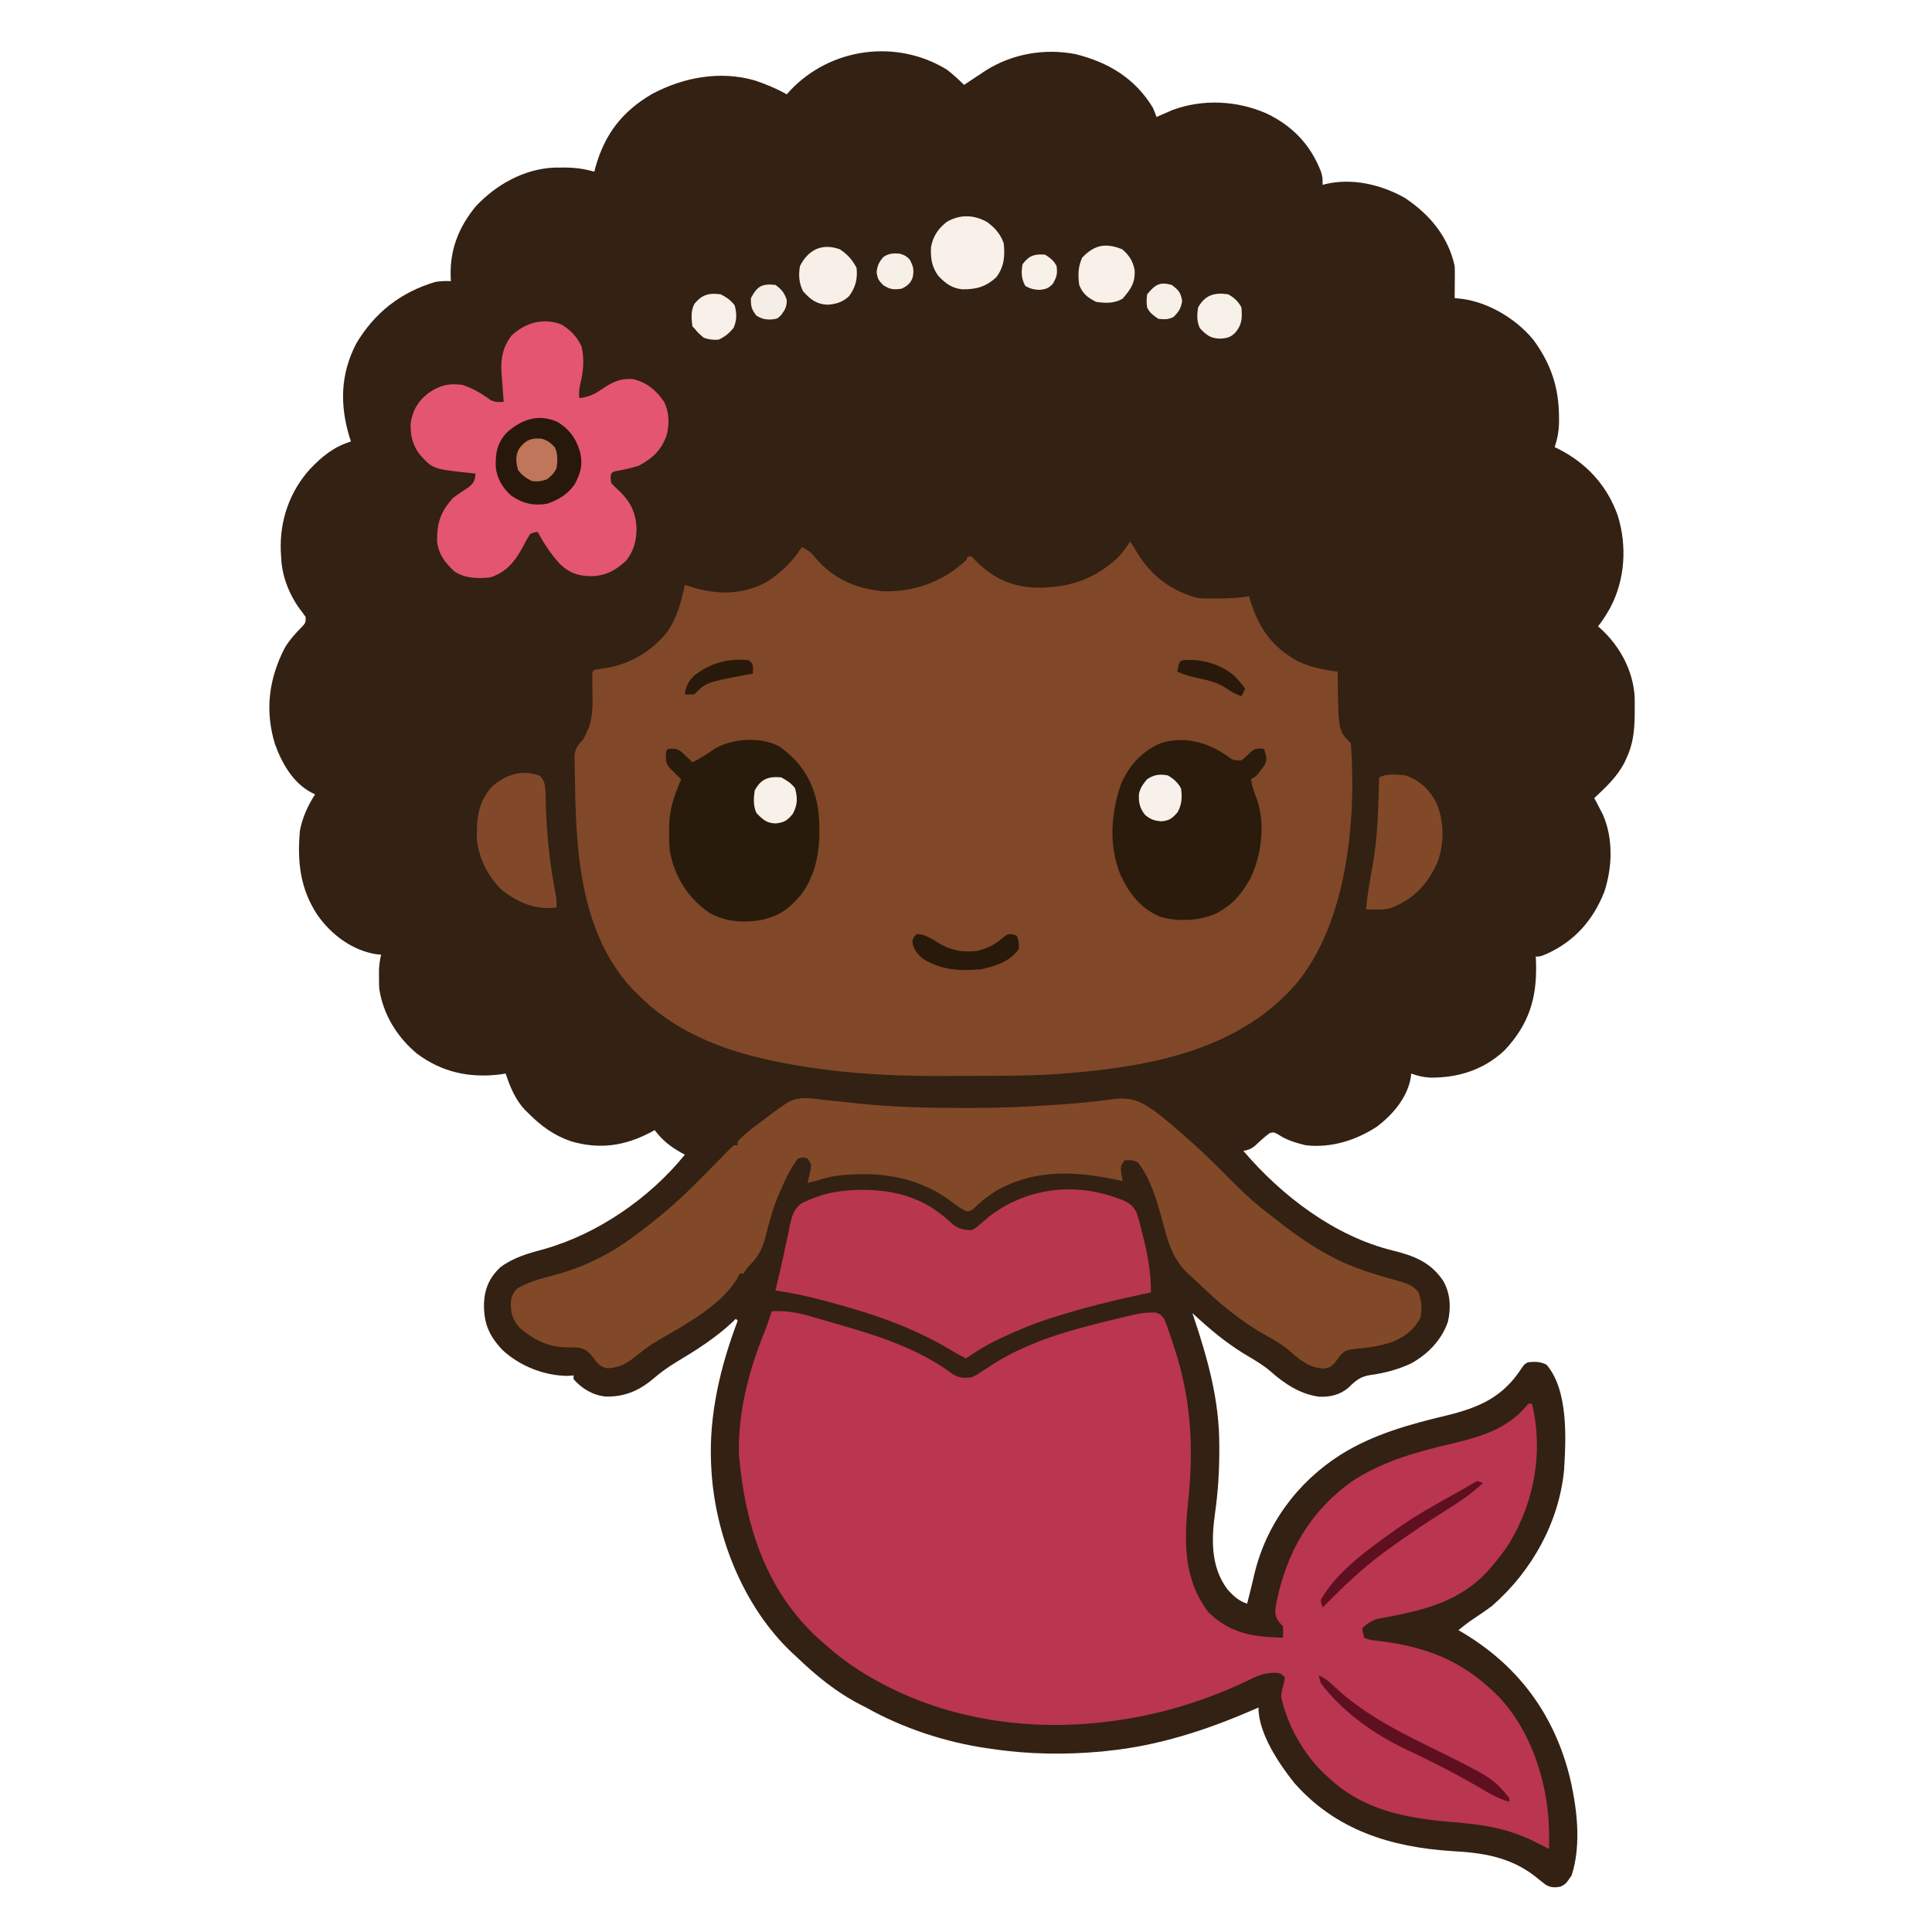
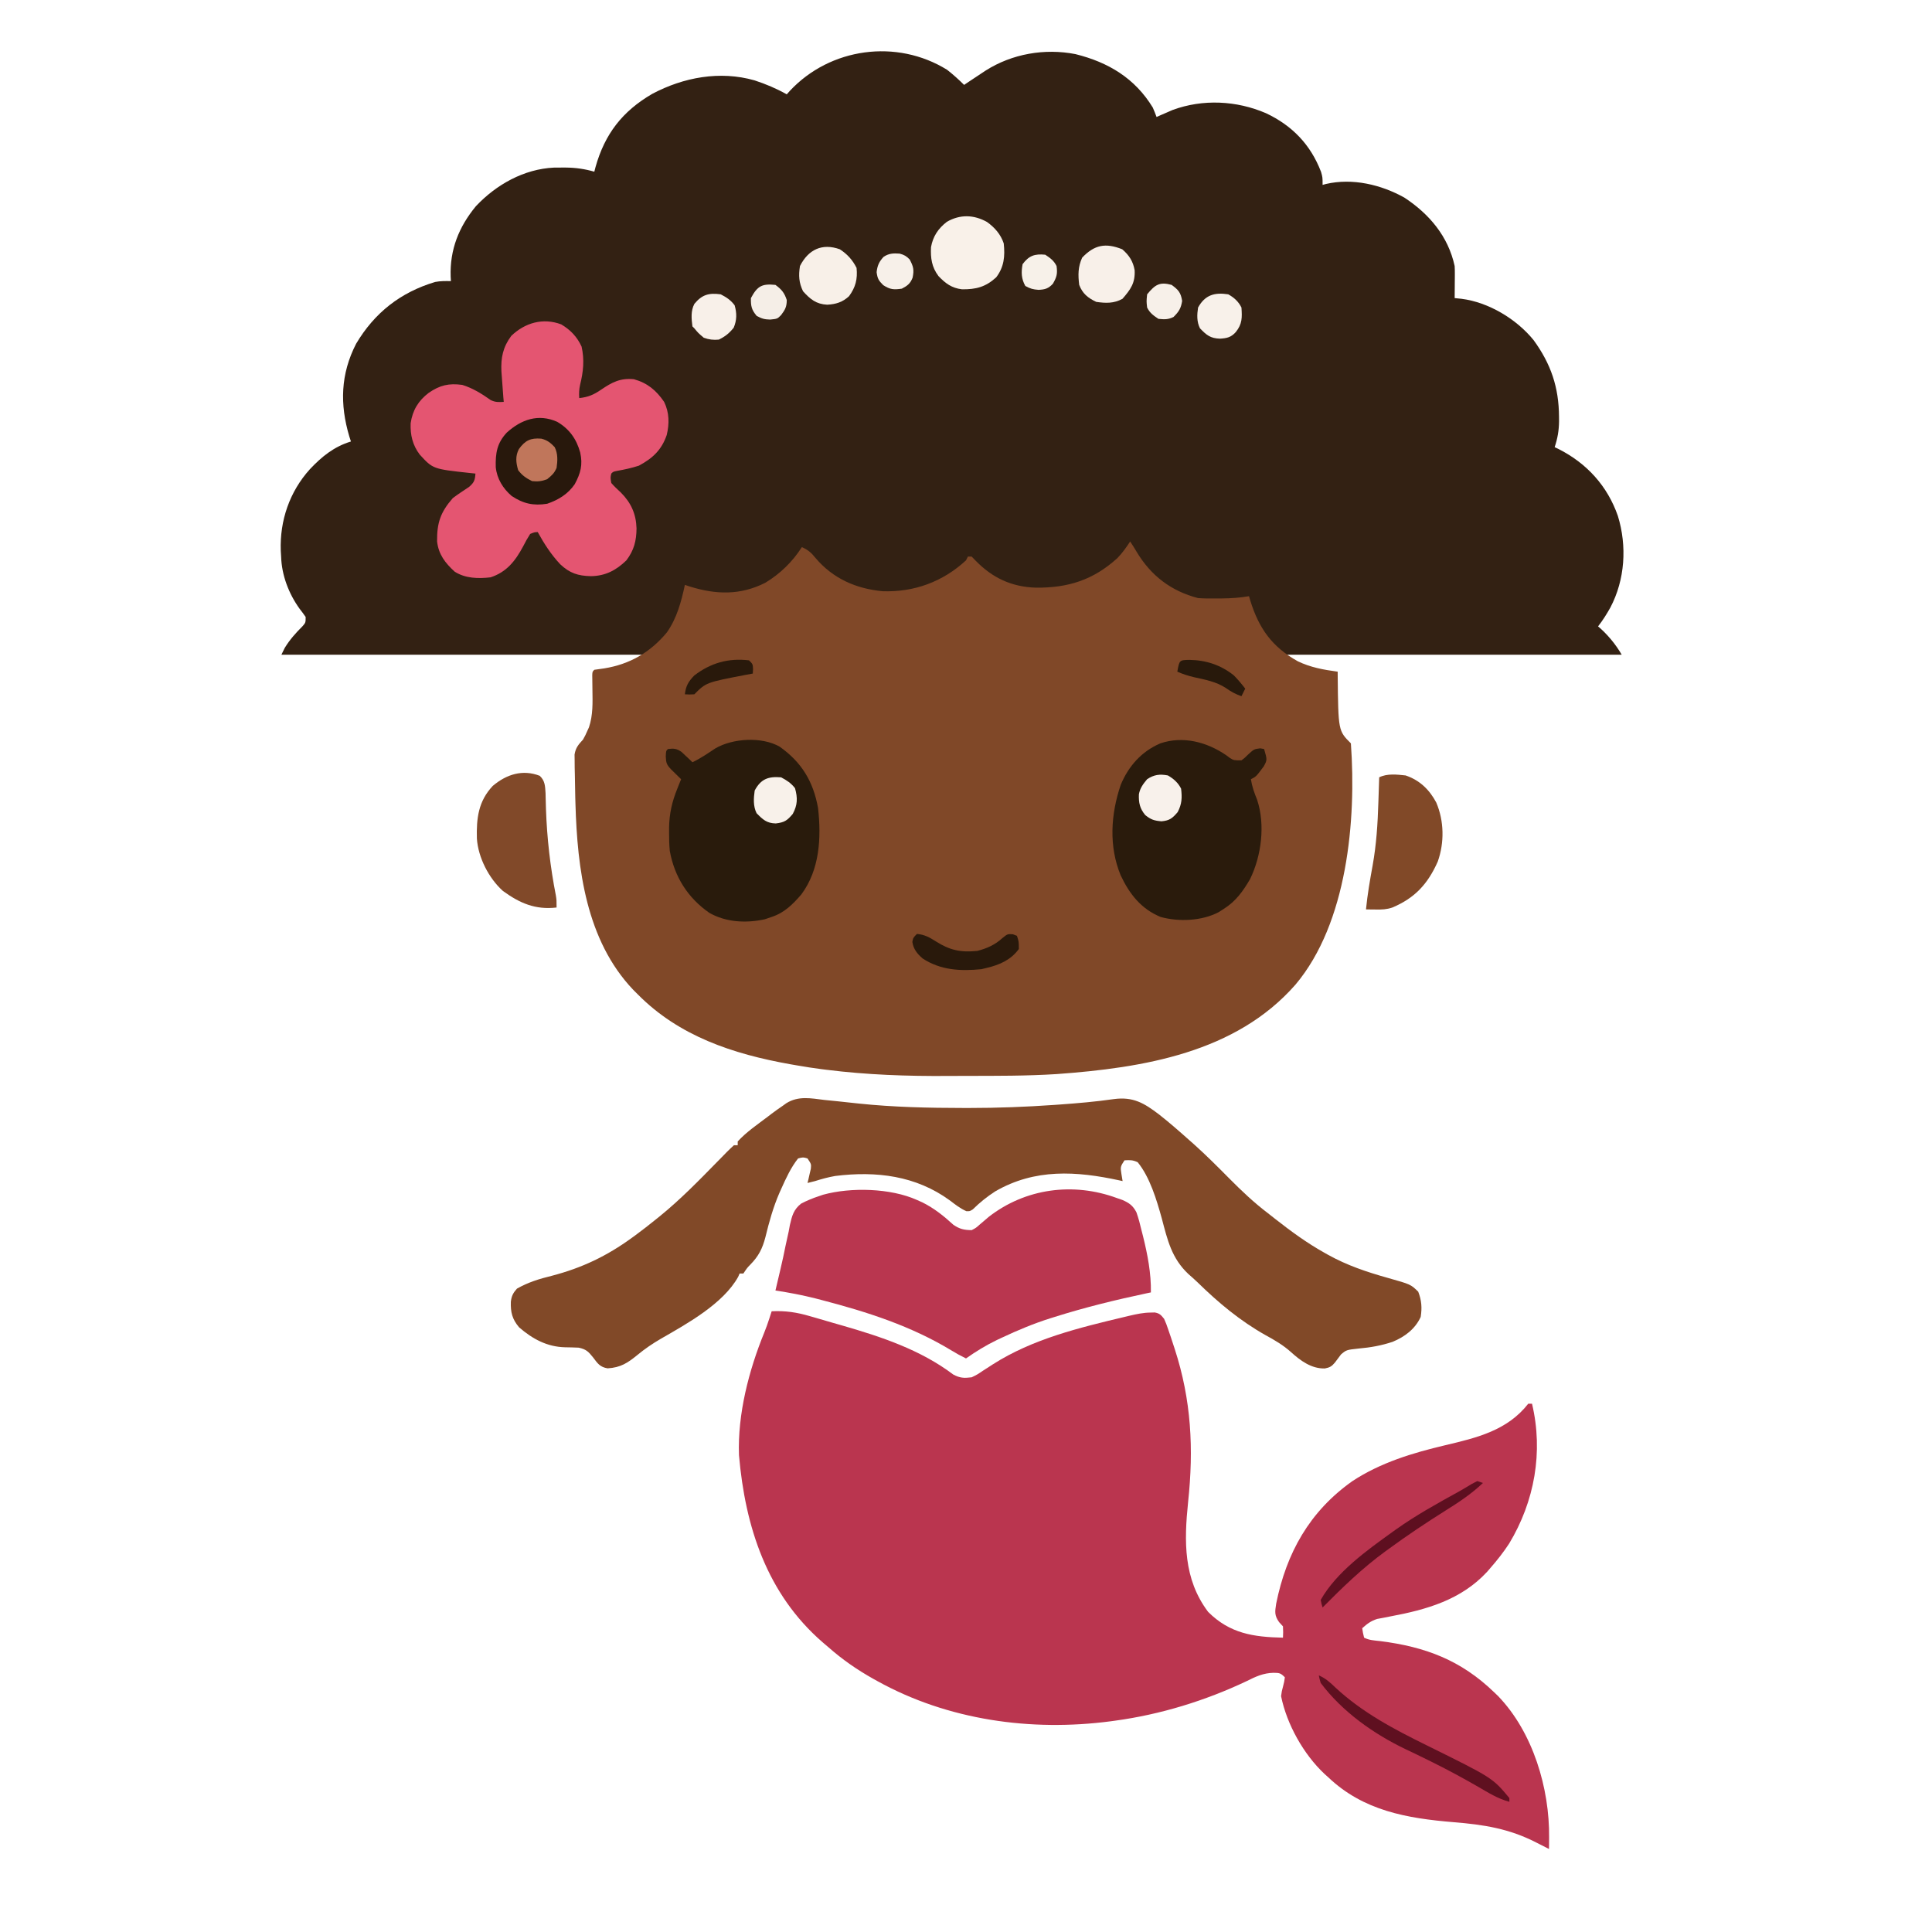
<svg xmlns="http://www.w3.org/2000/svg" viewBox="0 0 1024 1024" preserveAspectRatio="xMidYMid meet" id="mermaid-svg">
-   <path d="M0 0 C3.178 2.501 6.134 5.149 9 8 C9.534 7.636 10.067 7.273 10.617 6.898 C13.066 5.246 15.53 3.62 18 2 C18.396 1.737 18.396 1.737 20.402 0.406 C34.402 -8.488 51.696 -11.498 68.02 -8.316 C85.467 -3.986 99.525 4.463 109 20 C109.71 21.649 110.391 23.311 111 25 C111.762 24.662 112.524 24.325 113.309 23.977 C113.825 23.754 113.825 23.754 116.438 22.625 C117.447 22.184 118.456 21.743 119.496 21.289 C135.551 15.383 153.394 16.285 169 23 C182.906 29.562 192.659 39.657 198.191 54.113 C199 57 199 57 199 61 C199.582 60.841 200.165 60.681 200.765 60.517 C214.85 57.259 229.987 60.842 242.375 67.75 C255.611 76.47 265.581 88.282 269 104 C269.077 105.368 269.108 106.739 269.098 108.109 C269.094 108.863 269.091 109.618 269.088 110.395 C269.08 111.172 269.071 111.949 269.062 112.75 C269.058 113.543 269.053 114.336 269.049 115.152 C269.037 117.102 269.019 119.051 269 121 C270.19 121.121 271.38 121.242 272.605 121.367 C286.979 123.182 301.784 132.082 310.871 143.312 C320.039 155.93 324.221 168.272 324.312 183.875 C324.318 184.672 324.324 185.468 324.329 186.289 C324.269 191.213 323.563 195.329 322 200 C322.666 200.317 323.333 200.634 324.02 200.961 C339.048 208.57 349.944 220.527 355.5 236.438 C360.432 252.489 359.309 270.237 351.5 285.062 C349.528 288.561 347.484 291.842 345 295 C345.485 295.415 345.969 295.83 346.469 296.258 C356.807 305.761 363.805 318.853 364.434 332.988 C364.457 335.096 364.458 337.205 364.438 339.312 C364.434 339.864 364.434 339.864 364.415 342.655 C364.251 350.75 363.498 357.598 360 365 C359.8 365.43 359.8 365.43 358.785 367.605 C354.866 374.933 349.002 380.383 343 386 C343.41 386.773 343.82 387.547 344.242 388.344 C344.781 389.385 345.32 390.427 345.875 391.5 C346.142 392.01 346.142 392.01 347.492 394.594 C353.154 407.385 352.618 422.737 348.262 435.852 C342.301 450.727 332.688 461.754 317.938 468.5 C314.362 470 314.362 470 312 470 C312.046 471.221 312.093 472.441 312.141 473.699 C312.633 492.156 308.298 505.999 295.48 519.676 C284.427 530.033 271.05 534.252 256.184 534.168 C252.445 533.971 249.492 533.299 246 532 C245.884 532.883 245.768 533.766 245.648 534.676 C243.628 545.032 236.208 553.711 228 560 C216.841 567.403 203.402 571.591 190 570 C184.798 568.723 179.86 567.261 175.402 564.238 C173 563 173 563 170.938 563.59 C168.083 565.667 165.57 568.027 163 570.441 C160.945 572.043 159.544 572.585 157 573 C177.43 596.908 205.303 618.218 236.221 625.815 C247.414 628.57 256.361 631.999 263 642 C266.773 648.718 267.106 656.142 265.414 663.574 C262.071 673.343 254.68 680.846 245.73 685.758 C238.806 688.908 231.713 690.822 224.188 691.812 C219.033 692.634 216.56 694.729 212.895 698.312 C208.454 702.267 202.948 703.564 197.055 703.277 C187.318 701.963 178.94 696.542 171.715 690.105 C167.838 686.729 163.617 684.207 159.188 681.625 C150.225 676.267 142.471 670.252 134.719 663.258 C133.831 662.457 132.944 661.657 132.029 660.833 C131.694 660.53 131.694 660.53 130 659 C130.252 659.749 130.503 660.497 130.763 661.269 C138.25 683.673 144.216 704.979 144.25 728.812 C144.252 729.562 144.255 730.312 144.257 731.084 C144.27 742.313 143.647 753.291 142.067 764.425 C140.084 778.47 139.569 793.199 148.383 805.125 C151.476 808.711 154.426 811.475 159 813 C159.182 812.273 159.364 811.546 159.551 810.797 C160.082 808.671 160.616 806.546 161.152 804.422 C161.685 802.27 162.201 800.115 162.691 797.953 C168.898 771.141 185.572 748.585 208.737 733.899 C226.09 723.13 244.778 718.017 264.464 713.283 C281.908 709.042 294.569 703.633 304.625 687.969 C306 686 306 686 308 685 C311.771 684.644 314.257 684.637 317.688 686.312 C329.286 699.792 328.015 725.394 327 742 C324.347 769.886 309.921 795.691 289 814 C285.746 816.495 282.371 818.776 278.945 821.027 C276.166 822.889 273.579 824.873 271 827 C271.822 827.485 272.645 827.969 273.492 828.469 C302.282 845.756 321.058 870.714 329.594 903.266 C333.754 919.941 336.4 940.378 331 957 C327.903 961.548 327.903 961.548 325 963 C321.934 963.511 319.843 963.513 317.145 961.871 C315.066 960.282 313.034 958.645 311 957 C297.826 947.119 283.699 944.995 267.625 944.125 C235.297 942.05 206.065 933.056 184 908 C175.779 897.681 165 881.679 165 868 C163.872 868.496 162.744 868.993 161.582 869.504 C137.232 880.079 111.539 888.36 85 891 C84.023 891.11 83.046 891.219 82.039 891.332 C62.849 893.109 43.062 892.862 24 890 C23.223 889.892 22.446 889.785 21.646 889.674 C-0.665 886.485 -23.351 879.042 -43 868 C-43.958 867.513 -44.916 867.025 -45.902 866.523 C-58.753 859.923 -69.654 850.976 -80 841 C-80.779 840.285 -81.557 839.569 -82.359 838.832 C-108.265 814.35 -123.249 776.109 -125 741 C-125.039 740.274 -125.077 739.549 -125.117 738.801 C-126.29 712.796 -120.179 687.186 -111 663 C-111.33 662.67 -111.66 662.34 -112 662 C-112.274 662.267 -112.274 662.267 -113.66 663.617 C-122.771 672.18 -133.061 678.657 -143.75 685.062 C-148.07 687.672 -151.908 690.479 -155.75 693.75 C-163.282 700.118 -170.932 703.398 -180.891 703.211 C-187.767 702.523 -193.429 699.128 -198 694 C-198 693.34 -198 692.68 -198 692 C-198.505 692.041 -198.505 692.041 -201.062 692.25 C-213.612 692.183 -226.467 687.02 -235.637 678.57 C-242.794 670.987 -245.569 664.593 -245.483 654.071 C-245.207 646.043 -242.577 640.113 -236.75 634.625 C-229.883 629.498 -221.863 627.237 -213.688 625.062 C-185.419 617.129 -157.593 598.031 -139 575 C-139.652 574.648 -140.305 574.296 -140.977 573.934 C-146.881 570.598 -150.896 567.4 -155 562 C-155.762 562.41 -156.524 562.82 -157.309 563.242 C-170.97 570.371 -184.079 572.315 -199.195 567.965 C-208.495 564.765 -215.055 559.933 -222 553 C-222.295 552.711 -222.295 552.711 -223.785 551.25 C-228.887 545.822 -231.667 538.999 -234 532 C-235.052 532.165 -236.104 532.33 -237.188 532.5 C-253.415 534.414 -267.755 531.286 -280.938 521.5 C-291.554 512.664 -298.914 500.769 -301 487 C-301.091 484.835 -301.13 482.667 -301.125 480.5 C-301.126 479.948 -301.126 479.948 -301.133 477.156 C-301.013 474.315 -300.649 471.762 -300 469 C-301.013 468.898 -302.026 468.796 -303.07 468.691 C-315.618 466.484 -326.382 458.371 -333.62 448.158 C-342.952 434.201 -344.575 419.471 -343 403 C-341.601 396 -338.815 389.995 -335 384 C-335.296 383.86 -335.296 383.86 -336.793 383.152 C-346.697 377.981 -352.492 367.711 -356.223 357.512 C-361.733 339.707 -359.516 322.717 -351.051 306.348 C-348.412 302.041 -345.297 298.539 -341.723 294.988 C-340 293 -340 293 -340 290 C-341.007 288.523 -342.081 287.091 -343.188 285.688 C-348.935 277.725 -352.714 267.887 -353 258 C-353.062 256.976 -353.124 255.953 -353.188 254.898 C-353.755 238.907 -348.506 223.599 -337.75 211.688 C-331.425 204.969 -324.894 199.695 -316 197 C-316.289 196.103 -316.577 195.206 -316.875 194.281 C-321.931 177.287 -321.515 161.267 -313.25 145.188 C-303.477 128.736 -289.697 117.93 -271.352 112.445 C-268.533 111.912 -265.862 111.926 -263 112 C-263.046 111.201 -263.093 110.402 -263.141 109.578 C-263.609 95.339 -258.839 83.308 -249.781 72.305 C-238.981 60.838 -224.29 52.562 -208.328 51.832 C-206.969 51.817 -205.609 51.811 -204.25 51.812 C-203.544 51.812 -202.838 51.811 -202.111 51.811 C-196.783 51.864 -192.107 52.541 -187 54 C-186.792 53.201 -186.585 52.402 -186.371 51.578 C-181.437 33.988 -172.112 21.959 -156.305 12.754 C-139.756 3.971 -120.47 0.357 -102.082 5.591 C-96.142 7.53 -90.449 9.935 -85 13 C-84.72 12.685 -84.72 12.685 -83.305 11.094 C-61.962 -11.69 -26.801 -16.58 0 0 Z " fill="#332113" transform="translate(502,37)" />
-   <path d="M0 0 C1.184 1.776 2.335 3.575 3.41 5.418 C10.947 18.05 21.611 26.256 36 30 C39.317 30.254 42.612 30.234 45.938 30.188 C46.372 30.187 46.372 30.187 48.568 30.186 C53.478 30.152 58.16 29.823 63 29 C63.219 29.75 63.438 30.5 63.664 31.273 C68.276 46.158 75.215 55.87 88.871 63.492 C95.666 66.767 102.575 67.995 110 69 C110.004 69.694 110.008 70.389 110.012 71.104 C110.315 100.315 110.315 100.315 117 107 C119.937 147.677 115.11 202.215 87.688 234.812 C55.987 271.024 6.876 278.978 -38.959 282.286 C-54.9 283.296 -70.883 283.222 -86.849 283.24 C-90.139 283.245 -93.427 283.258 -96.717 283.281 C-118.347 283.428 -139.518 282.689 -161 280 C-161.856 279.893 -162.713 279.786 -163.595 279.675 C-167.937 279.113 -172.251 278.444 -176.562 277.688 C-177.79 277.476 -179.017 277.264 -180.281 277.046 C-210.467 271.639 -239.074 262.214 -261 240 C-261.811 239.188 -262.622 238.376 -263.457 237.539 C-288.31 211.374 -293.015 173.528 -294 139 C-294.034 137.816 -294.068 136.633 -294.103 135.414 C-294.2 131.484 -294.261 127.555 -294.312 123.625 C-294.342 122.358 -294.372 121.091 -294.403 119.786 C-294.41 118.591 -294.418 117.395 -294.426 116.164 C-294.44 115.096 -294.455 114.028 -294.47 112.928 C-293.886 109.293 -292.448 107.69 -290 105 C-288.77 102.789 -288.77 102.789 -287.812 100.625 C-287.489 99.916 -287.165 99.207 -286.832 98.477 C-284.654 91.995 -284.902 85.37 -285 78.625 C-285.025 76.826 -285.046 75.026 -285.062 73.227 C-285.074 72.438 -285.086 71.65 -285.098 70.838 C-285 69 -285 69 -284 68 C-282.233 67.724 -280.461 67.48 -278.688 67.25 C-265.169 65.05 -254.305 58.742 -245.562 48.219 C-240.223 40.636 -237.923 31.958 -236 23 C-235.564 23.144 -235.564 23.144 -233.359 23.875 C-219.564 28.175 -206.59 28.587 -193.375 21.875 C-185.49 17.115 -178.941 10.741 -174 3 C-170.716 4.399 -168.966 5.975 -166.75 8.75 C-157.487 19.653 -145.362 25.011 -131.234 26.359 C-114.55 26.948 -99.354 21.404 -87 10 C-86.67 9.34 -86.34 8.68 -86 8 C-85.34 8 -84.68 8 -84 8 C-83.67 8.34 -83.67 8.34 -82 10.062 C-72.996 19.329 -62.859 24.056 -50.037 24.47 C-32.985 24.643 -19.588 20.468 -6.762 8.812 C-4.117 6.091 -2.073 3.174 0 0 Z " fill="#804828" transform="translate(599,287)" />
+   <defs>
+     <clipPath id="hair-clip">
+       <rect x="-512" y="-512" width="2048" height="822" />
+     </clipPath>
+   </defs>
+   <path d="M0 0 C3.178 2.501 6.134 5.149 9 8 C9.534 7.636 10.067 7.273 10.617 6.898 C13.066 5.246 15.53 3.62 18 2 C18.396 1.737 18.396 1.737 20.402 0.406 C34.402 -8.488 51.696 -11.498 68.02 -8.316 C85.467 -3.986 99.525 4.463 109 20 C109.71 21.649 110.391 23.311 111 25 C111.762 24.662 112.524 24.325 113.309 23.977 C113.825 23.754 113.825 23.754 116.438 22.625 C117.447 22.184 118.456 21.743 119.496 21.289 C135.551 15.383 153.394 16.285 169 23 C182.906 29.562 192.659 39.657 198.191 54.113 C199 57 199 57 199 61 C199.582 60.841 200.165 60.681 200.765 60.517 C214.85 57.259 229.987 60.842 242.375 67.75 C255.611 76.47 265.581 88.282 269 104 C269.077 105.368 269.108 106.739 269.098 108.109 C269.094 108.863 269.091 109.618 269.088 110.395 C269.08 111.172 269.071 111.949 269.062 112.75 C269.058 113.543 269.053 114.336 269.049 115.152 C269.037 117.102 269.019 119.051 269 121 C270.19 121.121 271.38 121.242 272.605 121.367 C286.979 123.182 301.784 132.082 310.871 143.312 C320.039 155.93 324.221 168.272 324.312 183.875 C324.318 184.672 324.324 185.468 324.329 186.289 C324.269 191.213 323.563 195.329 322 200 C322.666 200.317 323.333 200.634 324.02 200.961 C339.048 208.57 349.944 220.527 355.5 236.438 C360.432 252.489 359.309 270.237 351.5 285.062 C349.528 288.561 347.484 291.842 345 295 C345.485 295.415 345.969 295.83 346.469 296.258 C356.807 305.761 363.805 318.853 364.434 332.988 C364.457 335.096 364.458 337.205 364.438 339.312 C364.434 339.864 364.434 339.864 364.415 342.655 C364.251 350.75 363.498 357.598 360 365 C359.8 365.43 359.8 365.43 358.785 367.605 C354.866 374.933 349.002 380.383 343 386 C343.41 386.773 343.82 387.547 344.242 388.344 C344.781 389.385 345.32 390.427 345.875 391.5 C346.142 392.01 346.142 392.01 347.492 394.594 C353.154 407.385 352.618 422.737 348.262 435.852 C342.301 450.727 332.688 461.754 317.938 468.5 C314.362 470 314.362 470 312 470 C312.046 471.221 312.093 472.441 312.141 473.699 C312.633 492.156 308.298 505.999 295.48 519.676 C284.427 530.033 271.05 534.252 256.184 534.168 C252.445 533.971 249.492 533.299 246 532 C245.884 532.883 245.768 533.766 245.648 534.676 C243.628 545.032 236.208 553.711 228 560 C216.841 567.403 203.402 571.591 190 570 C184.798 568.723 179.86 567.261 175.402 564.238 C173 563 173 563 170.938 563.59 C168.083 565.667 165.57 568.027 163 570.441 C160.945 572.043 159.544 572.585 157 573 C177.43 596.908 205.303 618.218 236.221 625.815 C247.414 628.57 256.361 631.999 263 642 C266.773 648.718 267.106 656.142 265.414 663.574 C262.071 673.343 254.68 680.846 245.73 685.758 C238.806 688.908 231.713 690.822 224.188 691.812 C219.033 692.634 216.56 694.729 212.895 698.312 C208.454 702.267 202.948 703.564 197.055 703.277 C187.318 701.963 178.94 696.542 171.715 690.105 C167.838 686.729 163.617 684.207 159.188 681.625 C150.225 676.267 142.471 670.252 134.719 663.258 C133.831 662.457 132.944 661.657 132.029 660.833 C131.694 660.53 131.694 660.53 130 659 C130.252 659.749 130.503 660.497 130.763 661.269 C138.25 683.673 144.216 704.979 144.25 728.812 C144.252 729.562 144.255 730.312 144.257 731.084 C144.27 742.313 143.647 753.291 142.067 764.425 C140.084 778.47 139.569 793.199 148.383 805.125 C151.476 808.711 154.426 811.475 159 813 C159.182 812.273 159.364 811.546 159.551 810.797 C160.082 808.671 160.616 806.546 161.152 804.422 C161.685 802.27 162.201 800.115 162.691 797.953 C168.898 771.141 185.572 748.585 208.737 733.899 C226.09 723.13 244.778 718.017 264.464 713.283 C281.908 709.042 294.569 703.633 304.625 687.969 C306 686 306 686 308 685 C311.771 684.644 314.257 684.637 317.688 686.312 C329.286 699.792 328.015 725.394 327 742 C324.347 769.886 309.921 795.691 289 814 C285.746 816.495 282.371 818.776 278.945 821.027 C276.166 822.889 273.579 824.873 271 827 C271.822 827.485 272.645 827.969 273.492 828.469 C302.282 845.756 321.058 870.714 329.594 903.266 C333.754 919.941 336.4 940.378 331 957 C327.903 961.548 327.903 961.548 325 963 C321.934 963.511 319.843 963.513 317.145 961.871 C315.066 960.282 313.034 958.645 311 957 C297.826 947.119 283.699 944.995 267.625 944.125 C235.297 942.05 206.065 933.056 184 908 C175.779 897.681 165 881.679 165 868 C163.872 868.496 162.744 868.993 161.582 869.504 C137.232 880.079 111.539 888.36 85 891 C84.023 891.11 83.046 891.219 82.039 891.332 C62.849 893.109 43.062 892.862 24 890 C23.223 889.892 22.446 889.785 21.646 889.674 C-0.665 886.485 -23.351 879.042 -43 868 C-43.958 867.513 -44.916 867.025 -45.902 866.523 C-58.753 859.923 -69.654 850.976 -80 841 C-80.779 840.285 -81.557 839.569 -82.359 838.832 C-108.265 814.35 -123.249 776.109 -125 741 C-125.039 740.274 -125.077 739.549 -125.117 738.801 C-126.29 712.796 -120.179 687.186 -111 663 C-111.33 662.67 -111.66 662.34 -112 662 C-112.274 662.267 -112.274 662.267 -113.66 663.617 C-122.771 672.18 -133.061 678.657 -143.75 685.062 C-148.07 687.672 -151.908 690.479 -155.75 693.75 C-163.282 700.118 -170.932 703.398 -180.891 703.211 C-187.767 702.523 -193.429 699.128 -198 694 C-198 693.34 -198 692.68 -198 692 C-198.505 692.041 -198.505 692.041 -201.062 692.25 C-213.612 692.183 -226.467 687.02 -235.637 678.57 C-242.794 670.987 -245.569 664.593 -245.483 654.071 C-245.207 646.043 -242.577 640.113 -236.75 634.625 C-229.883 629.498 -221.863 627.237 -213.688 625.062 C-185.419 617.129 -157.593 598.031 -139 575 C-139.652 574.648 -140.305 574.296 -140.977 573.934 C-146.881 570.598 -150.896 567.4 -155 562 C-155.762 562.41 -156.524 562.82 -157.309 563.242 C-170.97 570.371 -184.079 572.315 -199.195 567.965 C-208.495 564.765 -215.055 559.933 -222 553 C-222.295 552.711 -222.295 552.711 -223.785 551.25 C-228.887 545.822 -231.667 538.999 -234 532 C-235.052 532.165 -236.104 532.33 -237.188 532.5 C-253.415 534.414 -267.755 531.286 -280.938 521.5 C-291.554 512.664 -298.914 500.769 -301 487 C-301.091 484.835 -301.13 482.667 -301.125 480.5 C-301.126 479.948 -301.126 479.948 -301.133 477.156 C-301.013 474.315 -300.649 471.762 -300 469 C-301.013 468.898 -302.026 468.796 -303.07 468.691 C-315.618 466.484 -326.382 458.371 -333.62 448.158 C-342.952 434.201 -344.575 419.471 -343 403 C-341.601 396 -338.815 389.995 -335 384 C-335.296 383.86 -335.296 383.86 -336.793 383.152 C-346.697 377.981 -352.492 367.711 -356.223 357.512 C-361.733 339.707 -359.516 322.717 -351.051 306.348 C-348.412 302.041 -345.297 298.539 -341.723 294.988 C-340 293 -340 293 -340 290 C-341.007 288.523 -342.081 287.091 -343.188 285.688 C-348.935 277.725 -352.714 267.887 -353 258 C-353.062 256.976 -353.124 255.953 -353.188 254.898 C-353.755 238.907 -348.506 223.599 -337.75 211.688 C-331.425 204.969 -324.894 199.695 -316 197 C-316.289 196.103 -316.577 195.206 -316.875 194.281 C-321.931 177.287 -321.515 161.267 -313.25 145.188 C-303.477 128.736 -289.697 117.93 -271.352 112.445 C-268.533 111.912 -265.862 111.926 -263 112 C-263.046 111.201 -263.093 110.402 -263.141 109.578 C-263.609 95.339 -258.839 83.308 -249.781 72.305 C-238.981 60.838 -224.29 52.562 -208.328 51.832 C-206.969 51.817 -205.609 51.811 -204.25 51.812 C-203.544 51.812 -202.838 51.811 -202.111 51.811 C-196.783 51.864 -192.107 52.541 -187 54 C-186.792 53.201 -186.585 52.402 -186.371 51.578 C-181.437 33.988 -172.112 21.959 -156.305 12.754 C-139.756 3.971 -120.47 0.357 -102.082 5.591 C-96.142 7.53 -90.449 9.935 -85 13 C-84.72 12.685 -84.72 12.685 -83.305 11.094 C-61.962 -11.69 -26.801 -16.58 0 0 Z " fill="#332113" transform="translate(502,37)" clip-path="url(#hair-clip)" />
+   <path d="M0 0 C1.184 1.776 2.335 3.575 3.41 5.418 C10.947 18.05 21.611 26.256 36 30 C39.317 30.254 42.612 30.234 45.938 30.188 C46.372 30.187 46.372 30.187 48.568 30.186 C53.478 30.152 58.16 29.823 63 29 C63.219 29.75 63.438 30.5 63.664 31.273 C68.276 46.158 75.215 55.87 88.871 63.492 C95.666 66.767 102.575 67.995 110 69 C110.004 69.694 110.008 70.389 110.012 71.104 C110.315 100.315 110.315 100.315 117 107 C119.937 147.677 115.11 202.215 87.688 234.812 C55.987 271.024 6.876 278.978 -38.959 282.286 C-54.9 283.296 -70.883 283.222 -86.849 283.24 C-90.139 283.245 -93.427 283.258 -96.717 283.281 C-118.347 283.428 -139.518 282.689 -161 280 C-161.856 279.893 -162.713 279.786 -163.595 279.675 C-167.937 279.113 -172.251 278.444 -176.562 277.688 C-177.79 277.476 -179.017 277.264 -180.281 277.046 C-210.467 271.639 -239.074 262.214 -261 240 C-261.811 239.188 -262.622 238.376 -263.457 237.539 C-288.31 211.374 -293.015 173.528 -294 139 C-294.034 137.816 -294.068 136.633 -294.103 135.414 C-294.2 131.484 -294.261 127.555 -294.312 123.625 C-294.342 122.358 -294.372 121.091 -294.403 119.786 C-294.41 118.591 -294.418 117.395 -294.426 116.164 C-294.44 115.096 -294.455 114.028 -294.47 112.928 C-293.886 109.293 -292.448 107.69 -290 105 C-288.77 102.789 -288.77 102.789 -287.812 100.625 C-287.489 99.916 -287.165 99.207 -286.832 98.477 C-284.654 91.995 -284.902 85.37 -285 78.625 C-285.025 76.826 -285.046 75.026 -285.062 73.227 C-285.074 72.438 -285.086 71.65 -285.098 70.838 C-285 69 -285 69 -284 68 C-282.233 67.724 -280.461 67.48 -278.688 67.25 C-265.169 65.05 -254.305 58.742 -245.562 48.219 C-240.223 40.636 -237.923 31.958 -236 23 C-235.564 23.144 -235.564 23.144 -233.359 23.875 C-219.564 28.175 -206.59 28.587 -193.375 21.875 C-185.49 17.115 -178.941 10.741 -174 3 C-170.716 4.399 -168.966 5.975 -166.75 8.75 C-157.487 19.653 -145.362 25.011 -131.234 26.359 C-114.55 26.948 -99.354 21.404 -87 10 C-86.67 9.34 -86.34 8.68 -86 8 C-85.34 8 -84.68 8 -84 8 C-83.67 8.34 -83.67 8.34 -82 10.062 C-72.996 19.329 -62.859 24.056 -50.037 24.47 C-32.985 24.643 -19.588 20.468 -6.762 8.812 C-4.117 6.091 -2.073 3.174 0 0 Z " fill="#804828" transform="translate(599,287)" clip-path="url(#hair-clip)" />
  <path d="M0 0 C7.273 -0.368 13.415 0.563 20.375 2.625 C21.325 2.896 22.276 3.168 23.255 3.448 C26.174 4.286 29.087 5.143 32 6 C33.735 6.497 35.471 6.993 37.207 7.488 C58.03 13.498 78.784 20.346 96.254 33.531 C99.816 35.436 102.006 35.494 106 35 C109 33.531 109 33.531 112 31.5 C113.15 30.756 114.303 30.015 115.457 29.277 C115.751 29.087 115.751 29.087 117.241 28.125 C138.241 14.701 163.002 8.712 187 3 C187.859 2.795 188.717 2.589 189.602 2.378 C193.373 1.504 196.985 0.709 200.875 0.688 C201.594 0.671 202.314 0.654 203.055 0.637 C205.664 1.124 206.316 1.946 208 4 C209.195 6.761 209.195 6.761 210.34 10.117 C210.551 10.735 210.551 10.735 211.618 13.861 C212.06 15.198 212.5 16.536 212.938 17.875 C213.049 18.215 213.049 18.215 213.613 19.934 C222.436 47.034 223.734 72.849 220.723 101.095 C218.571 121.979 218.187 141.827 231.312 159.312 C242.85 170.85 255.415 172.66 271 173 C271.129 170.141 271.129 170.141 271 167 C270.319 166.257 269.639 165.515 268.938 164.75 C266.391 161.135 266.755 159.246 267.398 154.984 C272.831 128.035 285.08 106.087 307.828 90 C322.776 80.188 339.742 75.072 357 71 C373.78 67.033 389.916 63.201 401 49 C401.66 49 402.32 49 403 49 C409.075 74.563 404.349 100.791 390.883 123.117 C387.895 127.691 384.594 131.89 381 136 C380.704 136.344 380.704 136.344 379.207 138.082 C365.406 153.001 347.105 158.155 327.758 161.76 C327.164 161.877 327.164 161.877 324.156 162.473 C323.092 162.671 322.028 162.87 320.932 163.074 C317.591 164.129 315.586 165.672 313 168 C313.375 170.438 313.375 170.438 314 173 C316.781 174.391 319.408 174.459 322.5 174.812 C346.477 177.848 365.327 184.91 383 202 C383.678 202.652 384.356 203.305 385.055 203.977 C403.504 223.167 412.335 252.803 412.062 279 C412.058 279.567 412.058 279.567 412.035 282.438 C412.024 283.283 412.012 284.129 412 285 C409.756 283.886 407.524 282.753 405.301 281.598 C390.903 274.201 377.53 272.101 361.448 270.798 C336.739 268.741 313.659 264.772 295 247 C294.35 246.416 293.701 245.832 293.031 245.23 C281.924 234.829 273.02 218.902 270 204 C270.363 201.328 270.363 201.328 271 199 C271.688 196.312 271.688 196.312 272 194 C269.665 191.665 269.137 191.68 265.957 191.621 C260.522 191.75 256.481 193.658 251.688 196.062 C229.796 206.436 206.032 213.733 182 217 C181.626 217.051 181.626 217.051 179.731 217.312 C137.557 222.862 93.456 216.768 56 196 C55.352 195.641 54.703 195.283 54.035 194.914 C45.323 190.034 37.505 184.628 30 178 C29.512 177.584 29.512 177.584 27.043 175.48 C-2.581 149.799 -14.031 114.23 -17.324 76.262 C-18.111 54.473 -12.092 31.27 -3.896 11.218 C-2.918 8.798 -2.051 6.359 -1.25 3.875 C-0.833 2.583 -0.417 1.292 0 0 Z " fill="#BA354F" transform="translate(409,695)" />
  <path d="M0 0 C2.385 0.242 4.771 0.481 7.156 0.719 C10.8 1.103 14.444 1.494 18.086 1.895 C36.539 3.826 55.083 4.233 73.625 4.25 C74.594 4.252 75.563 4.253 76.561 4.255 C91.687 4.257 106.725 3.688 121.812 2.625 C122.713 2.562 123.613 2.499 124.541 2.434 C134.186 1.742 143.794 0.923 153.369 -0.459 C163.595 -1.82 169.398 1.665 177.227 7.613 C182.665 11.867 187.848 16.407 193 21 C193.951 21.839 194.903 22.678 195.883 23.543 C202.345 29.348 208.453 35.453 214.562 41.625 C221.104 48.214 227.595 54.386 235 60 C236.329 61.044 237.657 62.09 238.984 63.137 C247.343 69.688 255.712 75.814 265 81 C265.59 81.333 266.181 81.667 266.789 82.01 C277.053 87.73 287.51 91.206 298.792 94.377 C310.709 97.739 310.709 97.739 314.688 101.625 C316.476 106.225 316.764 110.13 316 115 C313.024 121.447 307.573 125.518 301.117 128.195 C295.096 130.193 289.441 131.2 283.125 131.75 C276.642 132.461 276.642 132.461 273.777 134.863 C272.666 136.289 271.579 137.735 270.523 139.203 C268.777 141.263 267.814 141.793 265.188 142.312 C258.101 142.491 252.273 138.209 247.262 133.645 C243.106 129.935 238.691 127.332 233.812 124.688 C220.227 117.037 208.872 107.553 197.753 96.68 C196.157 95.151 194.52 93.695 192.852 92.246 C183.968 83.885 181.811 74.274 178.768 62.773 C176.045 52.936 172.467 40.945 166 33 C163.356 31.782 161.972 31.822 159 32 C156.834 35.249 156.787 35.599 157.375 39.188 C157.581 40.446 157.788 41.704 158 43 C157.726 42.939 157.726 42.939 156.342 42.633 C133.546 37.682 111.573 36.246 90.504 48.445 C86.148 51.252 82.297 54.36 78.605 57.996 C77 59 77 59 75.211 58.957 C71.941 57.541 69.259 55.389 66.438 53.25 C48.502 40.146 27.478 37.563 5.67 40.292 C2.027 40.926 -1.481 41.874 -5 43 C-6.331 43.342 -7.664 43.679 -9 44 C-8.832 43.313 -8.665 42.626 -8.492 41.918 C-8.289 41.017 -8.085 40.116 -7.875 39.188 C-7.666 38.294 -7.457 37.401 -7.242 36.48 C-7 34 -7 34 -9 31 C-11.312 30.312 -11.312 30.312 -14 31 C-17.771 35.747 -20.408 41.491 -22.875 47 C-23.215 47.753 -23.555 48.507 -23.906 49.283 C-27.179 56.843 -29.363 64.678 -31.302 72.676 C-32.908 78.824 -34.916 82.807 -39.394 87.357 C-41 89 -41 89 -43 92 C-43.66 92 -44.32 92 -45 92 C-45.242 92.566 -45.485 93.132 -45.734 93.715 C-53.684 108.069 -72.984 118.666 -86.684 126.543 C-91.158 129.147 -95.192 131.884 -99.188 135.188 C-104.416 139.445 -108.028 141.811 -114.938 142.25 C-118.953 141.607 -120.253 139.677 -122.625 136.5 C-125.135 133.368 -126.295 132.153 -130.266 131.289 C-132.686 131.179 -135.109 131.112 -137.531 131.086 C-147.092 130.849 -154.795 126.656 -161.875 120.5 C-165.53 116.201 -166.436 112.462 -166.238 106.922 C-165.858 103.855 -165.059 102.316 -163 100 C-156.999 96.601 -151.167 94.825 -144.5 93.188 C-128.488 88.998 -115.362 82.734 -102 73 C-101.447 72.599 -100.895 72.198 -100.326 71.785 C-96.467 68.958 -92.715 66.012 -89 63 C-88.471 62.575 -87.942 62.151 -87.397 61.713 C-76.396 52.799 -66.551 42.691 -56.659 32.586 C-56.103 32.021 -55.546 31.456 -54.973 30.874 C-53.914 29.797 -52.858 28.717 -51.808 27.632 C-50.576 26.383 -49.292 25.186 -48 24 C-47.34 24 -46.68 24 -46 24 C-46 23.34 -46 22.68 -46 22 C-41.399 16.945 -35.425 12.943 -30 8.812 C-29.336 8.302 -28.672 7.791 -27.988 7.264 C-26.025 5.788 -24.03 4.383 -22 3 C-21.41 2.575 -20.819 2.15 -20.211 1.712 C-13.771 -2.28 -7.22 -0.883 0 0 Z " fill="#814928" transform="translate(437,583)" />
  <path d="M0 0 C0.917 0.316 1.833 0.632 2.777 0.957 C6.466 2.553 8.44 3.929 10.324 7.531 C11.433 10.663 12.251 13.764 13 17 C13.137 17.53 13.137 17.53 13.828 20.215 C16.255 30.028 18.165 39.868 18 50 C17.308 50.145 16.616 50.29 15.902 50.44 C-0.629 53.934 -16.883 57.917 -33 63 C-33.775 63.242 -34.55 63.484 -35.348 63.733 C-44.193 66.535 -52.604 70.053 -61 74 C-61.861 74.403 -62.721 74.806 -63.608 75.222 C-69.415 78.026 -74.726 81.293 -80 85 C-82.622 83.722 -85.133 82.356 -87.617 80.828 C-108.997 67.837 -132.297 60.354 -156.438 54.062 C-157.519 53.78 -158.601 53.498 -159.716 53.207 C-166.761 51.427 -173.815 50.085 -181 49 C-180.132 45.177 -179.237 41.363 -178.309 37.555 C-177.306 33.41 -176.439 29.25 -175.598 25.07 C-175.067 22.651 -174.534 20.231 -174 17.812 C-173.783 16.643 -173.565 15.473 -173.342 14.268 C-172.221 9.414 -171.39 6.098 -167.391 2.939 C-164.306 1.321 -161.305 0.093 -158 -1 C-157.245 -1.258 -156.491 -1.515 -155.714 -1.781 C-141.013 -5.822 -119.957 -5.284 -106 1 C-105.525 1.212 -105.525 1.212 -103.121 2.285 C-96.881 5.401 -91.835 9.445 -86.703 14.145 C-83.349 16.447 -81.054 16.94 -77 17 C-74.699 15.812 -74.699 15.812 -72.688 14 C-72.306 13.676 -72.306 13.676 -70.375 12.039 C-69.591 11.366 -68.808 10.693 -68 10 C-48.535 -5.175 -23.134 -8.544 0 0 Z " fill="#B9364F" transform="translate(592,635)" />
  <path d="M0 0 C4.924 2.964 8.318 6.501 10.758 11.746 C12.341 18.738 11.688 25.183 9.953 32.074 C9.423 34.437 9.352 36.646 9.508 39.059 C14.236 38.55 17.161 37.296 21.07 34.621 C26.926 30.643 31.286 28.336 38.508 29.059 C45.704 31.075 50.312 34.943 54.508 41.059 C57.257 46.677 57.344 52.596 55.891 58.613 C53.164 66.551 48.428 70.953 41.133 74.871 C37.293 76.129 33.523 76.944 29.547 77.629 C27.508 78.059 27.508 78.059 26.508 79.059 C26.008 81.184 26.008 81.184 26.508 84.059 C28.098 85.9 29.837 87.502 31.621 89.156 C37.024 94.604 39.646 100.492 39.883 108.121 C39.808 114.796 38.543 119.694 34.508 125.059 C29.055 130.346 23.369 133.333 15.695 133.434 C8.78 133.273 4.515 131.866 -0.547 127.141 C-5.405 121.962 -9.074 116.261 -12.492 110.059 C-14.258 110.145 -14.258 110.145 -16.492 111.059 C-17.896 113.259 -19.078 115.364 -20.242 117.684 C-24.341 125.341 -28.942 131.264 -37.492 134.059 C-44.021 134.81 -50.821 134.672 -56.492 131.059 C-61.516 126.472 -65.068 121.915 -65.828 115.008 C-65.947 105.121 -63.976 99.469 -57.492 92.059 C-54.681 89.959 -51.787 88.047 -48.855 86.121 C-46.163 83.771 -45.753 82.558 -45.492 79.059 C-46.554 78.949 -47.617 78.839 -48.711 78.727 C-68.027 76.618 -68.027 76.618 -75.016 69.008 C-78.805 64.006 -80.094 58.584 -79.836 52.355 C-78.807 45.482 -75.77 40.463 -70.27 36.277 C-64.339 32.211 -59.604 31.09 -52.492 32.059 C-46.924 33.771 -42.139 36.754 -37.414 40.105 C-34.999 41.303 -33.152 41.224 -30.492 41.059 C-30.528 40.659 -30.528 40.659 -30.711 38.637 C-31.009 35.112 -31.258 31.588 -31.492 28.059 C-31.572 27.008 -31.652 25.957 -31.734 24.875 C-32.058 17.553 -30.918 12.02 -26.492 6.059 C-19.262 -0.848 -9.733 -3.677 0 0 Z " fill="#E45571" transform="translate(297.4922,171.9414)" />
  <path d="M0 0 C11.707 8.226 17.964 18.524 20.473 32.668 C22.226 48.43 21.366 65.205 11.609 78.387 C6.977 83.731 2.658 88.061 -4.121 90.32 C-5.338 90.733 -6.555 91.145 -7.809 91.57 C-17.649 93.716 -28.407 93.192 -37.234 88.102 C-48.635 80.132 -55.646 68.993 -58.121 55.32 C-58.432 52.086 -58.502 48.881 -58.496 45.633 C-58.496 44.759 -58.496 43.886 -58.496 42.986 C-58.365 35.51 -56.952 29.273 -54.121 22.32 C-53.747 21.381 -53.373 20.441 -52.988 19.473 C-52.845 19.118 -52.845 19.118 -52.121 17.32 C-52.615 16.838 -53.109 16.356 -53.617 15.859 C-54.258 15.228 -54.899 14.596 -55.559 13.945 C-55.878 13.632 -55.878 13.632 -57.492 12.047 C-59.784 9.617 -60.107 8.656 -60.246 5.258 C-60.121 2.32 -60.121 2.32 -59.121 1.32 C-55.963 0.933 -54.542 1.033 -51.883 2.852 C-51.198 3.501 -50.514 4.151 -49.809 4.82 C-49.46 5.145 -49.46 5.145 -47.695 6.789 C-47.176 7.294 -46.656 7.8 -46.121 8.32 C-41.798 6.291 -37.942 3.615 -33.973 0.977 C-24.747 -4.382 -9.522 -5.33 0 0 Z " fill="#291B0C" transform="translate(413.1211,395.6797)" />
  <path d="M0 0 C0.699 0.521 1.397 1.042 2.117 1.578 C4.125 2.75 4.125 2.75 8.125 2.75 C9.871 1.438 9.871 1.438 11.562 -0.25 C14.782 -3.206 14.782 -3.206 18.062 -3.625 C18.743 -3.501 19.424 -3.377 20.125 -3.25 C21.802 2.501 21.802 2.501 19.926 5.961 C15.898 11.363 15.898 11.363 13.125 12.75 C13.729 16.613 14.93 19.995 16.406 23.59 C20.829 36.883 18.731 53.342 12.664 65.734 C8.954 72.1 5.12 77.467 -1.188 81.438 C-2.091 82.019 -2.995 82.6 -3.926 83.199 C-12.835 87.884 -25.025 88.442 -34.75 85.75 C-45.094 81.466 -51.199 73.635 -55.875 63.75 C-62.271 48.292 -61.147 31.326 -55.875 15.75 C-51.713 5.762 -44.866 -1.947 -34.875 -6.25 C-22.774 -10.363 -10.094 -6.904 0 0 Z " fill="#2A1B0C" transform="translate(649.875,400.25)" />
  <path d="M0 0 C2.839 2.656 2.846 5.423 3.095 9.202 C3.113 10.029 3.13 10.855 3.148 11.707 C3.175 12.651 3.201 13.595 3.228 14.568 C3.256 15.577 3.284 16.585 3.312 17.625 C3.843 33.032 5.584 48.28 8.555 63.409 C8.938 65.812 8.938 65.812 8.938 69.812 C-2.33 71.113 -10.531 67.55 -19.48 61.059 C-26.997 54.327 -32.625 43.306 -33.301 33.273 C-33.591 22.595 -32.556 13.487 -24.883 5.352 C-17.636 -0.776 -9.07 -3.517 0 0 Z " fill="#814929" transform="translate(286.0625,411.1875)" />
  <path d="M0 0 C7.442 2.511 12.627 7.52 16.254 14.367 C20.424 24.16 20.607 35.628 17.039 45.664 C11.771 57.506 4.955 64.942 -7 70 C-10.149 71.05 -12.388 71.101 -15.688 71.062 C-16.681 71.053 -17.675 71.044 -18.699 71.035 C-19.458 71.024 -20.218 71.012 -21 71 C-20.219 63.12 -18.885 55.401 -17.461 47.615 C-15.476 36.526 -14.791 25.631 -14.438 14.375 C-14.394 13.085 -14.351 11.794 -14.307 10.465 C-14.201 7.31 -14.099 4.155 -14 1 C-9.77 -1.115 -4.592 -0.491 0 0 Z " fill="#814928" transform="translate(745,411)" />
  <path d="M0 0 C6.479 3.797 10.201 9.074 12.211 16.254 C13.646 22.83 12.429 27.249 9.312 33.066 C5.717 38.313 0.642 41.413 -5.312 43.438 C-12.609 44.603 -18.022 43.391 -24.145 39.293 C-28.738 35.361 -31.951 30.107 -32.551 24.02 C-32.75 16.6 -31.886 11.244 -26.699 5.719 C-19.012 -1.236 -9.973 -4.441 0 0 Z " fill="#28180C" transform="translate(295.3125,223.5625)" />
  <path d="M0 0 C4.11 2.97 7.253 6.526 8.859 11.344 C9.591 18.101 9.073 23.832 4.859 29.344 C-0.712 34.434 -5.806 35.778 -13.285 35.68 C-18.698 35.043 -22.067 32.534 -25.742 28.652 C-29.318 23.868 -29.959 19.209 -29.684 13.316 C-28.637 7.585 -25.867 3.453 -21.277 -0.098 C-14.28 -4.122 -6.978 -3.908 0 0 Z " fill="#F9F1E9" transform="translate(523.1406,117.6562)" />
  <path d="M0 0 C3.938 2.568 6.746 5.617 8.875 9.875 C9.467 15.794 8.361 20.12 4.875 24.875 C1.448 28.044 -2.073 29.126 -6.688 29.375 C-12.507 29.078 -15.66 26.495 -19.5 22.25 C-21.7 17.68 -21.936 13.862 -21.125 8.875 C-16.715 0.213 -9.455 -3.404 0 0 Z " fill="#F8F0E8" transform="translate(445.125,132.125)" />
  <path d="M0 0 C3.647 3.126 5.765 6.42 6.574 11.121 C6.903 17.853 4.475 21.241 0.125 26.25 C-4.419 28.764 -8.739 28.613 -13.812 27.875 C-18.244 25.739 -21.042 23.499 -22.812 18.875 C-23.465 13.61 -23.463 9.306 -21.25 4.438 C-14.749 -2.397 -8.819 -3.528 0 0 Z " fill="#F8F0E9" transform="translate(594.8125,132.125)" />
  <path d="M0 0 C3.645 1.545 6.034 3.771 8.875 6.5 C23.049 19.678 39.815 28.499 57.062 37 C92.057 54.275 92.057 54.275 101 65 C101 65.66 101 66.32 101 67 C94.937 65.373 89.877 62.198 84.5 59.062 C76.587 54.516 68.616 50.176 60.438 46.125 C59.519 45.669 58.6 45.214 57.654 44.744 C53.808 42.847 49.955 40.972 46.074 39.148 C29.031 31.003 12.436 19.248 1 4 C0.359 1.812 0.359 1.812 0 0 Z " fill="#5F1020" transform="translate(699,888)" />
  <path d="M0 0 C3.972 0.329 6.682 1.817 10 3.938 C17.429 8.662 23.207 9.887 32 9 C37.134 7.672 41.382 5.768 45.312 2.188 C48 0 48 0 50.875 0.188 C51.576 0.456 52.278 0.724 53 1 C54 4.062 54 4.062 54 8 C49.777 13.792 43.782 16.403 37 18 C36.536 18.113 36.536 18.113 34.188 18.688 C23.065 19.778 12.597 19.282 3 13 C0.109 10.459 -1.816 8.158 -2.438 4.25 C-2 2 -2 2 0 0 Z " fill="#29190B" transform="translate(486,495)" />
  <path d="M0 0 C0.99 0.33 1.98 0.66 3 1 C-3.122 6.803 -9.788 11.247 -16.938 15.688 C-27.195 22.158 -37.223 28.826 -47 36 C-47.571 36.414 -48.141 36.828 -48.729 37.254 C-60.823 46.057 -71.486 56.396 -82 67 C-82.575 65.133 -82.575 65.133 -83 63 C-74.71 48.289 -58.429 36.628 -45 27 C-44.39 26.561 -43.779 26.122 -43.15 25.669 C-32.444 18.056 -20.975 11.724 -9.48 5.392 C-7.286 4.161 -5.146 2.867 -3 1.555 C-2.01 1.042 -1.02 0.529 0 0 Z " fill="#5E0F20" transform="translate(783,785)" />
  <path d="M0 0 C3.132 1.624 5.243 3.003 7.375 5.812 C8.58 10.031 8.573 13.631 6.875 17.688 C4.46 20.665 2.458 22.304 -1 24 C-3.888 24.289 -6.272 23.993 -9 23 C-11.938 20.5 -11.938 20.5 -14 18 C-14.33 17.67 -14.66 17.34 -15 17 C-15.538 12.919 -15.934 8.75 -13.953 5.039 C-9.873 0.119 -6.237 -0.846 0 0 Z " fill="#F8F0E9" transform="translate(382,156)" />
  <path d="M0 0 C3.075 1.703 5.406 3.812 7 7 C7.35 12.34 7.468 15.665 4 20 C1.475 22.817 -0.719 23.273 -4.375 23.5 C-9.445 23.349 -11.559 21.613 -15 18 C-16.742 14.516 -16.587 10.801 -16 7 C-12.281 0.283 -7.239 -1.117 0 0 Z " fill="#F8F1EA" transform="translate(651,156)" />
  <path d="M0 0 C3.054 1.613 5.238 3.031 7.375 5.75 C8.832 10.997 8.722 14.656 6.188 19.375 C3.259 22.89 1.775 23.911 -2.812 24.438 C-7.645 24.339 -9.693 22.388 -13 19 C-14.862 15.275 -14.571 11.055 -14 7 C-10.699 0.828 -6.747 -0.562 0 0 Z " fill="#F8F1EA" transform="translate(414,412)" />
  <path d="M0 0 C3.022 1.745 5.417 3.833 7 7 C7.581 11.764 7.451 15.145 5.188 19.438 C2.41 22.691 0.929 23.914 -3.375 24.312 C-7.27 23.977 -8.981 23.432 -12 21 C-14.868 17.539 -15.53 14.498 -15.359 9.996 C-14.763 6.685 -13.119 4.542 -11 2 C-7.311 -0.459 -4.282 -0.816 0 0 Z " fill="#F8F1EB" transform="translate(619,411)" />
  <path d="M0 0 C3.129 0.743 4.942 2.188 7.121 4.504 C8.871 8.004 8.672 11.685 8.121 15.504 C6.82 18.446 5.723 19.336 3.121 21.504 C0.368 22.555 -1.952 22.853 -4.879 22.504 C-8.067 20.91 -10.103 19.527 -12.254 16.691 C-13.405 12.663 -13.818 9.339 -11.852 5.496 C-8.503 0.914 -5.662 -0.449 0 0 Z " fill="#C0765B" transform="translate(286.8789,232.4961)" />
  <path d="M0 0 C2 2 2 2 2.125 4.625 C2.084 5.409 2.043 6.192 2 7 C0.744 7.231 -0.511 7.461 -1.805 7.699 C-22.71 11.71 -22.71 11.71 -29 18 C-31.625 18.125 -31.625 18.125 -34 18 C-33.49 13.539 -32.128 11.208 -29 8 C-20.322 1.364 -10.909 -1.31 0 0 Z " fill="#29190B" transform="translate(397,350)" />
  <path d="M0 0 C8.731 0.112 16.729 2.745 23.562 8.25 C25.723 10.471 27.687 12.785 29.562 15.25 C28.903 16.57 28.242 17.89 27.562 19.25 C24.404 18.164 21.932 16.808 19.25 14.875 C14.052 11.499 8.236 10.475 2.27 9.145 C-0.811 8.401 -3.547 7.524 -6.438 6.25 C-5.334 0.1 -5.334 0.1 0 0 Z " fill="#28190B" transform="translate(630.4375,349.75)" />
  <path d="M0 0 C2.404 0.642 3.552 1.312 5.289 3.078 C7.319 6.868 7.718 8.63 6.867 12.742 C5.663 15.886 4.108 17.042 1.164 18.578 C-3.122 19.19 -5.062 19.083 -8.711 16.703 C-11.183 14.231 -11.741 13.274 -12.211 9.828 C-11.81 6.353 -10.925 4.309 -8.527 1.727 C-5.75 -0.159 -3.289 -0.242 0 0 Z " fill="#F7F0E9" transform="translate(476.8359,134.4219)" />
  <path d="M0 0 C3.605 2.665 4.845 4.038 5.562 8.5 C4.919 12.505 3.841 14.159 1 17 C-1.853 18.427 -3.835 18.31 -7 18 C-9.7 16.2 -11.542 14.916 -13 12 C-13.375 8.688 -13.375 8.688 -13 5 C-8.809 -0.073 -6.435 -1.766 0 0 Z " fill="#F7F0E9" transform="translate(621,151)" />
  <path d="M0 0 C3.286 2.429 4.708 4.123 6 8 C6 11.606 5.141 13.145 3 16 C1 18 1 18 -2.812 18.375 C-5.895 18.28 -7.112 17.94 -9.938 16.438 C-12.684 13.192 -13.073 11.237 -13 7 C-9.579 0.63 -7.212 -0.733 0 0 Z " fill="#F5EEE7" transform="translate(411,151)" />
  <path d="M0 0 C2.7 1.8 4.542 3.084 6 6 C6.554 10.06 6.128 11.778 4.062 15.375 C1.701 17.939 -0.105 18.465 -3.562 18.625 C-6.5 18.395 -7.952 18.027 -10.562 16.562 C-12.699 12.754 -12.8 9.265 -12 5 C-8.601 0.468 -5.576 -0.547 0 0 Z " fill="#F7F1E9" transform="translate(554,135)" />
</svg>
